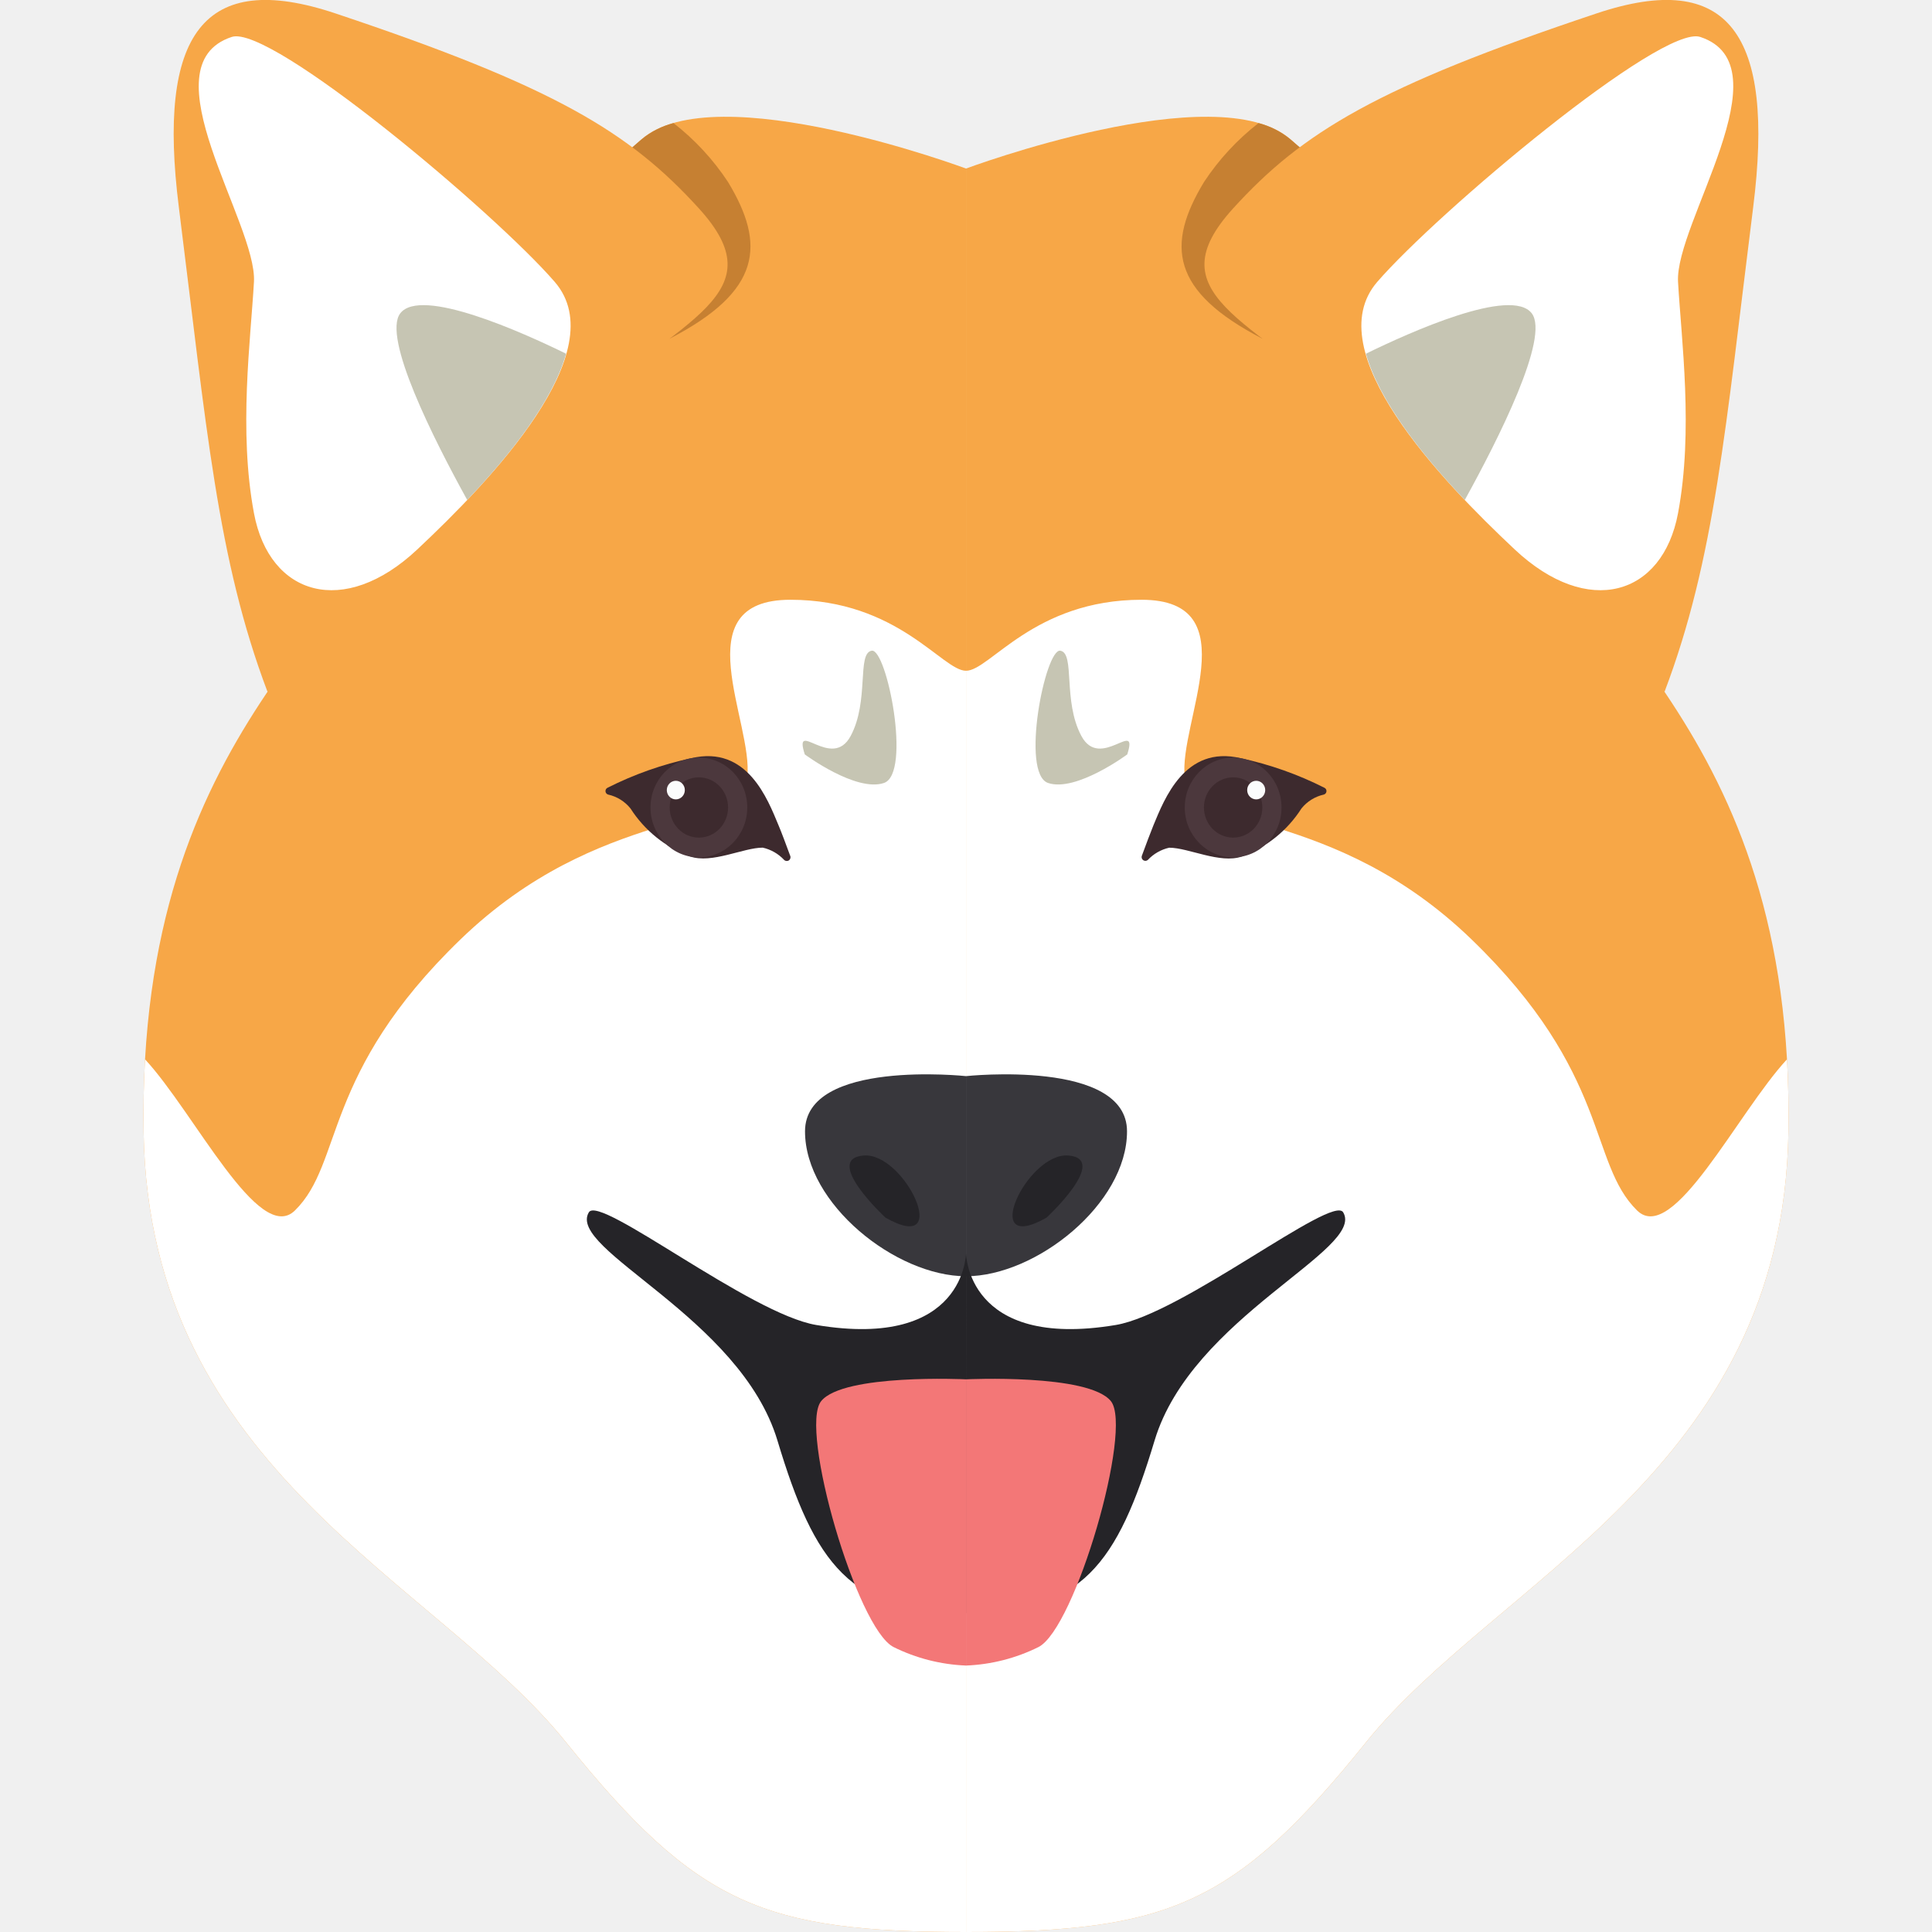
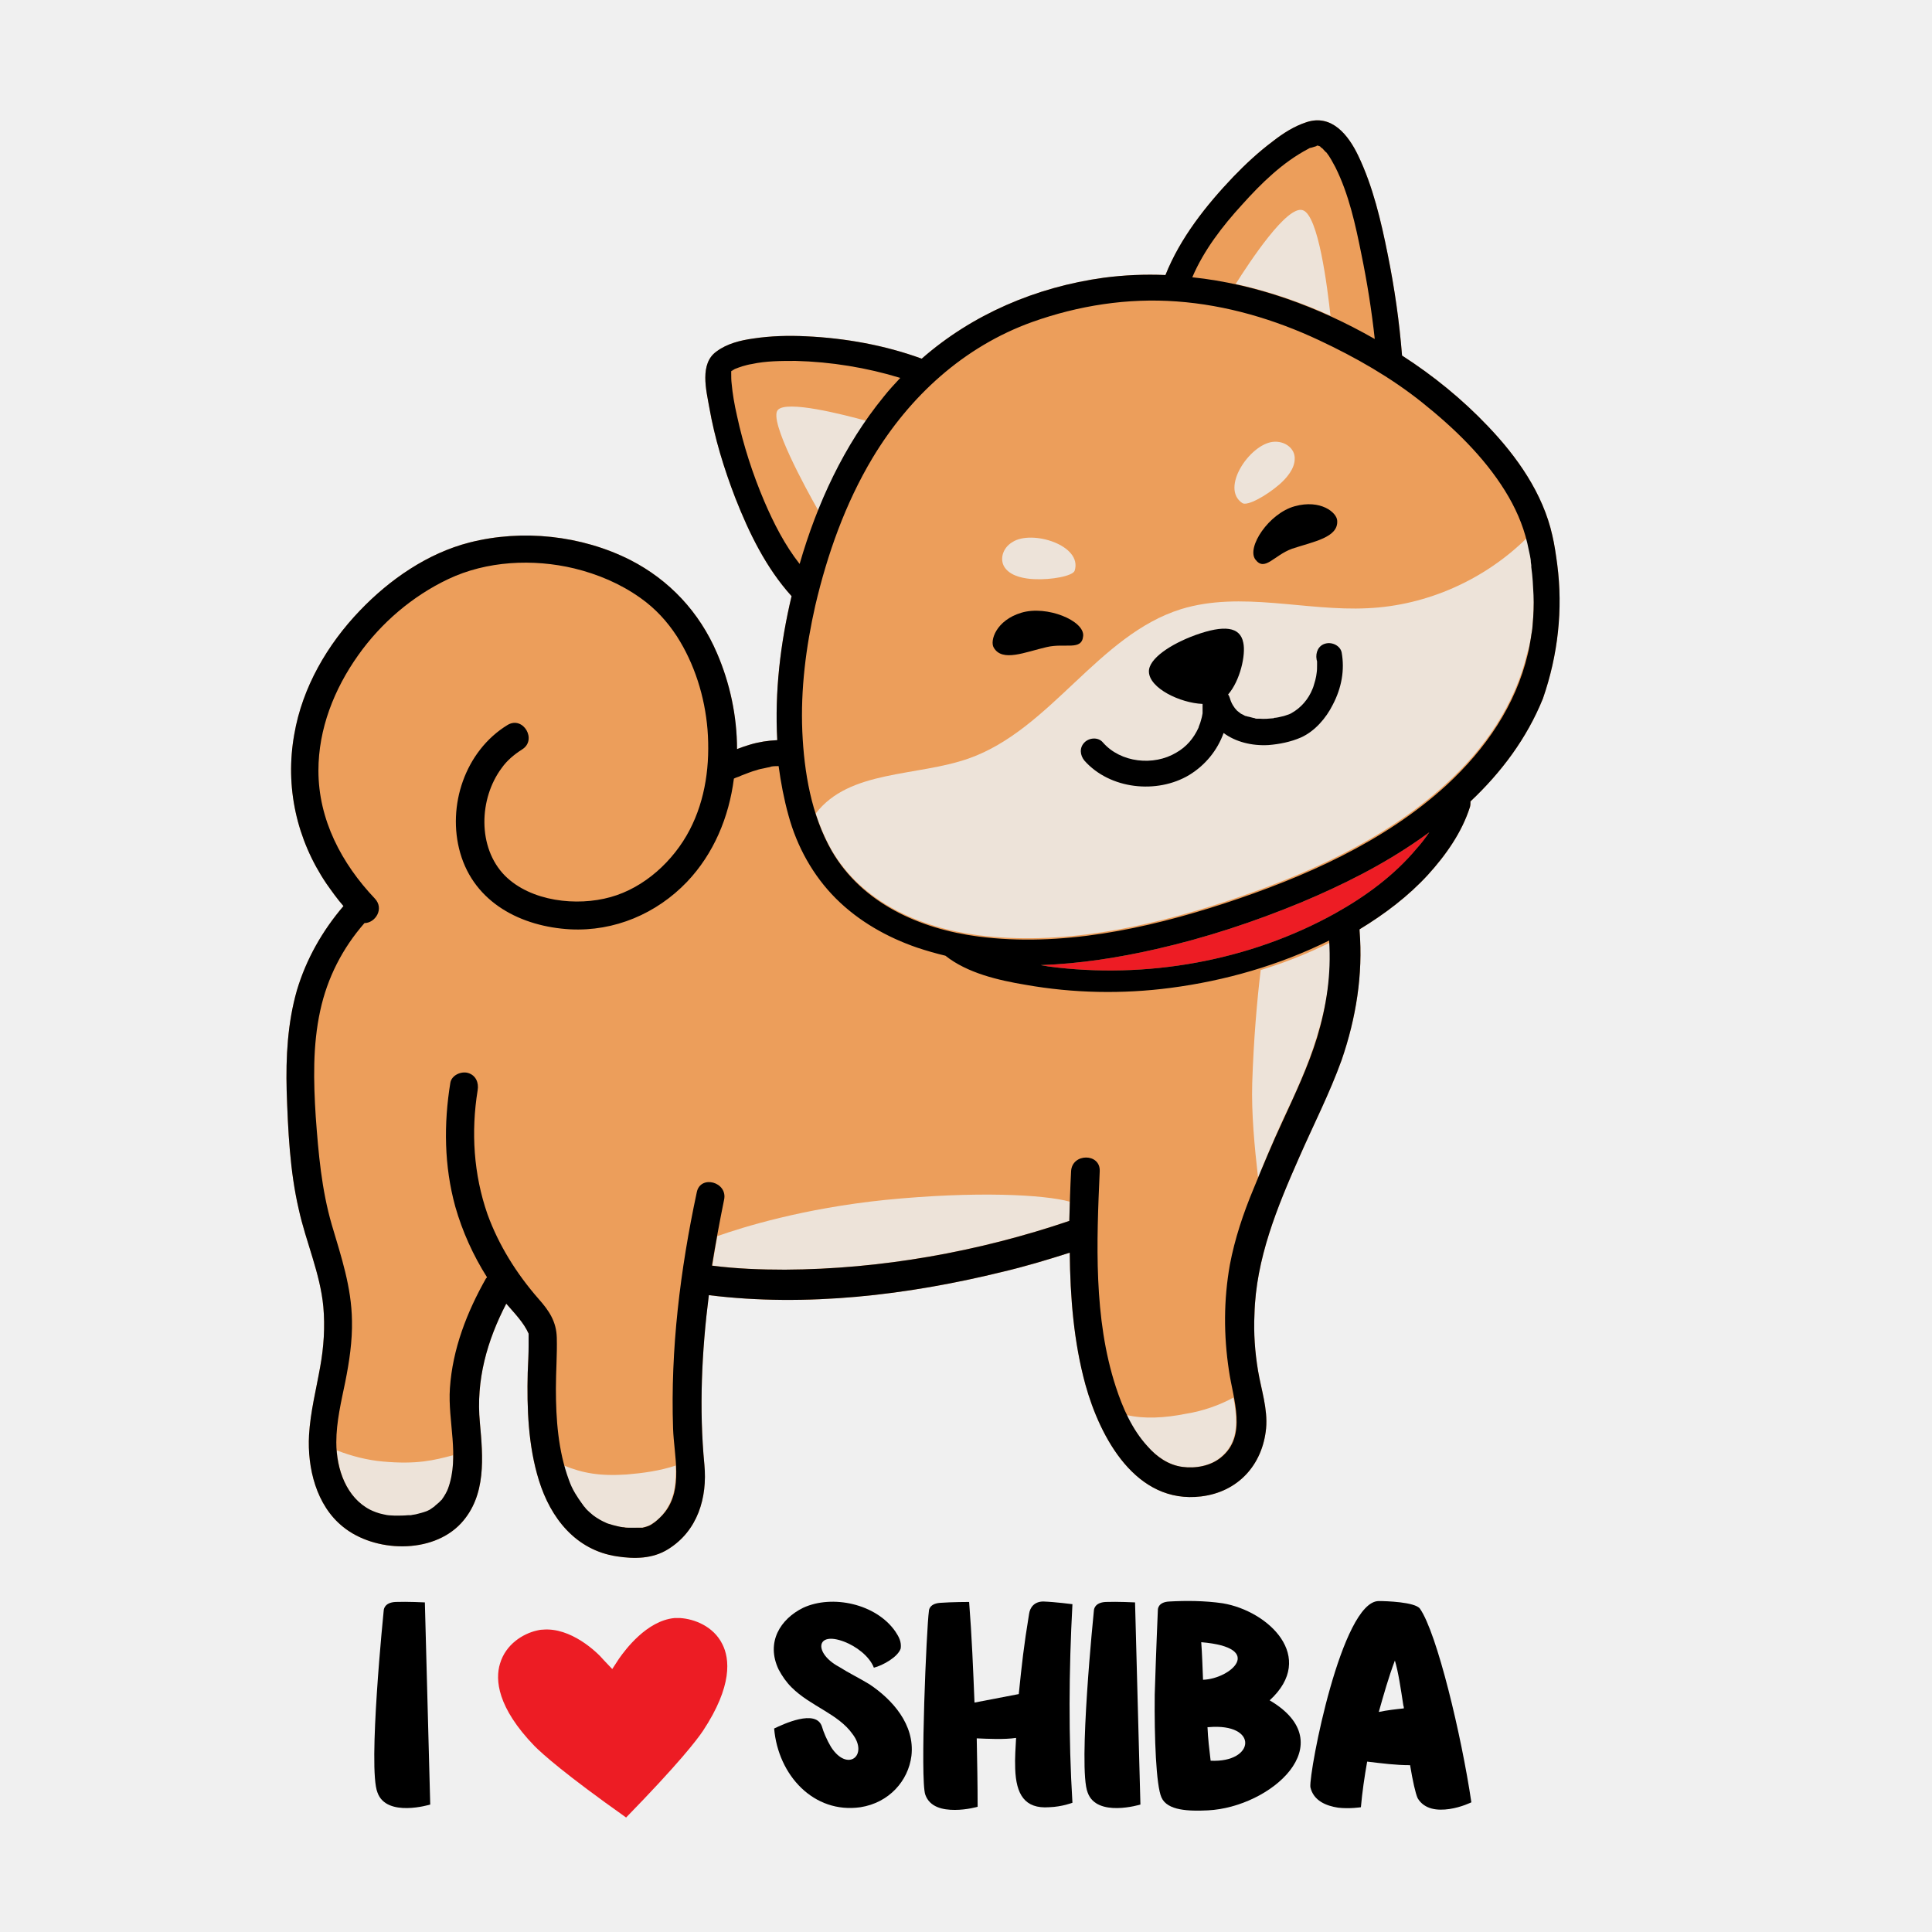
- <svg xmlns="http://www.w3.org/2000/svg" width="800px" height="800px" viewBox="-7.13 0 96 96">
-   <g transform="translate(-679.648 -177.845)">
-     <path d="M720.519,186.22s-12.467-4.646-16.122-1.452c-4.617,4.035-8.364,6.842-10.95,15.47s-14.129,13.451-13.792,33.889c.277,16.835,14.507,22.233,21,30.307s9.829,9.411,19.864,9.411Z" fill="#f7a747" />
-     <path d="M711.793,207.647c-5.36,0-1.822,6.11-2.144,8.824s-7.333,1.368-14.25,8.053-5.8,11.092-8.227,13.47c-1.786,1.748-4.985-4.851-7.447-7.512q-.1,1.737-.07,3.645c.277,16.835,14.507,22.233,21,30.307s9.829,9.411,19.864,9.411v-62.67C719.337,211.175,717.153,207.647,711.793,207.647Z" fill="#ffffff" />
-     <path d="M720.519,231.317s-8-.857-8,2.744,4.516,7.2,8,7.2Z" fill="#38373c" />
-     <path d="M716.517,238.349s-3.145-2.915-1.087-3.087S719.909,240.275,716.517,238.349Z" fill="#252428" />
-     <path d="M720.519,240.094s0,4.831-7.441,3.589c-3.294-.55-10.76-6.494-11.3-5.6-1.122,1.859,7.522,5.194,9.371,11.341s3.615,8.577,9.371,8.577Z" fill="#252428" />
-     <path d="M720.519,246.383s-6.094-.292-7.2,1.086,1.776,11.3,3.6,12.217a8.878,8.878,0,0,0,3.6.919Z" fill="#f37777" />
-     <path d="M711.2,218.847c-.534-1.278-1.55-3.986-4.327-3.329a17.241,17.241,0,0,0-4.176,1.475.182.182,0,0,0,.039.334,1.965,1.965,0,0,1,1.11.689A5.994,5.994,0,0,0,706.8,220.4c1.094.379,2.657-.437,3.618-.436a2.076,2.076,0,0,1,1.062.609.186.186,0,0,0,.3-.211C711.586,219.835,711.341,219.176,711.2,218.847Z" fill="#3d2a2e" />
-     <ellipse cx="2.404" cy="2.479" rx="2.404" ry="2.479" transform="translate(704.841 215.489)" fill="#4c383d" />
-     <ellipse cx="1.451" cy="1.497" rx="1.451" ry="1.497" transform="translate(705.794 216.471)" fill="#3d2a2e" />
-     <ellipse cx="0.448" cy="0.462" rx="0.448" ry="0.462" transform="translate(705.651 216.642)" fill="#fbfcfc" />
-     <path d="M712.507,215.331s2.542,1.885,3.931,1.421.142-6.7-.606-6.574-.109,2.493-1.046,4.239S711.924,213.5,712.507,215.331Z" fill="#c6c5b3" />
-     <path d="M705.984,183.961a4.113,4.113,0,0,0-1.587.807c-1.57,1.372-3.037,2.606-4.395,3.972l5.792,5.932c4.567-2.359,4.783-4.669,2.9-7.782A12.22,12.22,0,0,0,705.984,183.961Z" fill="#c68032" />
-     <path d="M707.245,188.2c-3.447-3.791-7.162-6.048-18.06-9.689-6.575-2.2-8.861,1.037-7.781,9.625,1.38,10.971,1.906,17.479,4.407,24.086,0,0,8.878-8.693,14.844-13.647S711.074,192.412,707.245,188.2Z" fill="#f7a747" />
-     <path d="M684.035,179.68c1.931-.635,13.064,8.721,16.048,12.173s-3.206,9.894-6.837,13.3-7.339,2.305-8.109-1.809-.165-8.587,0-11.493S679.717,181.1,684.035,179.68Z" fill="#ffffff" />
-     <path d="M700.648,195.421c-2.189-1.072-7.221-3.335-8.24-2.008-.905,1.18,1.659,6.257,3.326,9.275C697.852,200.459,699.984,197.783,700.648,195.421Z" fill="#c6c5b3" />
-     <path d="M720.519,186.22s12.466-4.646,16.121-1.452c4.618,4.035,8.364,6.842,10.95,15.47s14.129,13.451,13.793,33.889c-.277,16.835-14.508,22.233-21,30.307s-9.829,9.411-19.864,9.411Z" fill="#f7a747" />
-     <path d="M729.244,207.647c5.36,0,1.822,6.11,2.144,8.824s7.334,1.368,14.251,8.053,5.8,11.092,8.226,13.47c1.786,1.748,4.985-4.851,7.447-7.512.066,1.158.092,2.371.071,3.645-.277,16.835-14.508,22.233-21,30.307s-9.828,9.411-19.863,9.411v-62.67C721.7,211.175,723.884,207.647,729.244,207.647Z" fill="#ffffff" />
-     <path d="M720.519,231.317s8-.857,8,2.744-4.517,7.2-8,7.2Z" fill="#38373c" />
-     <path d="M724.521,238.349s3.144-2.915,1.086-3.087S721.128,240.275,724.521,238.349Z" fill="#252428" />
-     <path d="M720.519,240.094s0,4.831,7.44,3.589c3.294-.55,10.76-6.494,11.3-5.6,1.123,1.859-7.521,5.194-9.37,11.341s-3.616,8.577-9.371,8.577Z" fill="#252428" />
-     <path d="M720.519,246.383s6.093-.292,7.2,1.086-1.776,11.3-3.6,12.217a8.879,8.879,0,0,1-3.6.919Z" fill="#f37777" />
-     <path d="M729.834,218.847c.534-1.278,1.551-3.986,4.328-3.329a17.209,17.209,0,0,1,4.175,1.475.182.182,0,0,1-.039.334,1.968,1.968,0,0,0-1.11.689,5.99,5.99,0,0,1-2.956,2.387c-1.093.379-2.656-.437-3.618-.436a2.08,2.08,0,0,0-1.062.609.187.187,0,0,1-.295-.211C729.451,219.835,729.7,219.176,729.834,218.847Z" fill="#3d2a2e" />
-     <ellipse cx="2.404" cy="2.479" rx="2.404" ry="2.479" transform="translate(731.388 215.489)" fill="#4c383d" />
-     <ellipse cx="1.451" cy="1.497" rx="1.451" ry="1.497" transform="translate(732.341 216.471)" fill="#3d2a2e" />
-     <ellipse cx="0.448" cy="0.462" rx="0.448" ry="0.462" transform="translate(734.49 216.642)" fill="#fbfcfc" />
-     <path d="M728.531,215.331s-2.543,1.885-3.931,1.421-.143-6.7.605-6.574.109,2.493,1.047,4.239S729.114,213.5,728.531,215.331Z" fill="#c6c5b3" />
-     <path d="M735.053,183.961a4.106,4.106,0,0,1,1.587.807c1.571,1.372,3.038,2.606,4.395,3.972l-5.791,5.932c-4.567-2.359-4.783-4.669-2.9-7.782A12.235,12.235,0,0,1,735.053,183.961Z" fill="#c68032" />
-     <path d="M733.792,188.2c3.447-3.791,7.162-6.048,18.06-9.689,6.575-2.2,8.862,1.037,7.781,9.625-1.38,10.971-1.9,17.479-4.406,24.086,0,0-8.879-8.693-14.844-13.647S729.964,192.412,733.792,188.2Z" fill="#f7a747" />
-     <path d="M757,179.68c-1.931-.635-13.063,8.721-16.048,12.173s3.206,9.894,6.838,13.3,7.339,2.305,8.109-1.809.165-8.587,0-11.493S761.32,181.1,757,179.68Z" fill="#ffffff" />
-     <path d="M740.39,195.421c2.188-1.072,7.221-3.335,8.239-2.008.906,1.18-1.659,6.257-3.326,9.275C743.185,200.459,741.053,197.783,740.39,195.421Z" fill="#c6c5b3" />
+ <svg xmlns="http://www.w3.org/2000/svg" version="1.1" id="Layer_1" x="0px" y="0px" width="432px" height="432px" viewBox="0 0 432 432" style="enable-background:new 0 0 432 432;" xml:space="preserve">
+   <style type="text/css">
+ 	.st0{fill:#EC9E5B;}
+ 	.st1{fill:#EDE3D9;}
+ 	.st2{fill:#ED1C24;}
+ </style>
+   <g>
+     <path class="st0" d="M348.2,126.2c-0.3-2.2-0.6-4.4-1.1-6.5c-2.1-9.4-7.9-17.6-14.4-24.4c-5.7-6-12.2-11.3-19.2-15.8   c-0.6-7.6-1.7-15.2-3.2-22.6c-1.5-7.5-3.3-15.2-6.6-22.1c-2.2-4.6-5.9-9.3-11.5-7.5c-2.8,0.9-5.3,2.5-7.6,4.3   c-3.2,2.4-6.1,5.1-8.8,7.9c-6.1,6.4-11.9,13.7-15.2,22c-4.6-0.2-9.2,0-13.8,0.6c-15.2,2.1-29.4,8.2-40.7,18.1   c-8.2-3-17.1-4.6-25.8-5c-4-0.2-7.9-0.1-11.9,0.5c-2.8,0.4-5.8,1.1-8.2,2.9c-3.8,2.7-2.3,8.6-1.6,12.5c1.2,6.9,3.3,13.7,5.8,20.2   c3.1,7.9,6.9,15.7,12.6,22c-2.5,10.5-3.8,21.4-3.2,32.2c-2.1,0.1-4.1,0.4-6.1,1c-1,0.3-1.9,0.6-2.9,1c0-7.4-1.6-14.8-4.5-21.5   c-3.9-9.1-10.6-16.3-19.4-20.8c-10.9-5.5-24.1-6.9-35.9-3.9c-9.4,2.4-17.9,8.3-24.5,15.2c-7.3,7.6-12.9,17.2-14.7,27.7   c-2.1,11.7,0.5,23.5,7.2,33.4c1.2,1.7,2.4,3.4,3.8,5c-4.7,5.5-8.3,11.8-10.4,18.8c-2.1,7.3-2.5,15-2.3,22.5   c0.3,8.8,0.7,17.9,2.7,26.5c1.6,7.3,4.8,14.3,5.5,21.8c0.4,4.5,0.1,9-0.7,13.4c-0.9,5.1-2.2,10.1-2.5,15.3   c-0.4,7.3,1.6,15.7,7.6,20.5c7,5.7,19.9,6.2,26.4-0.8c5.7-6.2,4.9-14.8,4.2-22.5c-0.9-9.5,1.6-18.3,5.9-26.6c1.8,2.1,3.9,4.2,5,6.7   c0,0,0,0.1,0,0.2c0,0.2,0,0.4,0,0.6c0,0.6,0,1.2,0,1.8c0,2-0.1,4-0.2,6.1c-0.2,8,0.1,16.4,2.5,24.1c2.6,8.4,8.2,15.6,17.4,17   c3.9,0.6,8,0.6,11.5-1.6c6.6-4.1,8.8-11.5,8.1-18.9c-1.2-12.5-0.6-25.3,1-37.9c21.8,2.7,44.4,0,65.6-5.2c5.1-1.2,10.1-2.7,15.1-4.3   c0.1,10,0.9,20,3.5,29.5c3.3,11.9,11.3,26.8,25.9,25c8.2-1,13.7-7,14.5-15.2c0.4-4.4-1.1-8.7-1.8-12.9c-0.7-4.2-1-8.4-0.8-12.6   c0.3-12.4,5.1-24,10-35.1c3.2-7.3,6.8-14.3,9.5-21.8c3.2-9.3,4.8-19.1,4-28.9c0-0.1,0-0.2,0-0.3c5.6-3.4,10.9-7.4,15.3-12.2   c4-4.4,7.6-9.5,9.4-15.2c0.1-0.4,0.1-0.8,0.1-1.2c6.9-6.5,12.6-14.1,16.2-23C348.4,146.4,349.5,136.2,348.2,126.2z" />
+     <g>
+       <path class="st1" d="M342.3,142.7c0.2-1.5,0.3-1.5,0.4-3c0.2-2.3,0.3-4.6,0.3-6.9c0-2.1-0.2-4.2-0.5-6.3c0-0.1,0-0.1,0-0.2    c0,0,0-0.1,0-0.2c0-0.2-0.1-0.5-0.1-0.7c-0.1-0.5-0.2-1-0.2-1.5c-0.2-0.9-0.4-1.9-0.6-2.8c-0.1-0.3-0.2-0.5-0.2-0.8    c-9.4,9.3-22.3,15.1-35.6,15.7c-13.9,0.7-28.3-3.9-41.7,0.2c-18.6,5.8-29.1,26.9-47.5,33.4c-11.7,4.1-26.7,2.5-34.2,12.3    c0.9,2.8,2.1,5.6,3.5,8.1c6.8,11.7,19.7,17.4,32.7,19.1c18.5,2.4,37.6-1.7,55.1-7.4c17.7-5.8,35.7-13.7,49.6-26.4    c8.8-8,15.5-17.9,18.2-29.3C341.8,145.1,342.1,143.9,342.3,142.7z" />
+       <path class="st1" d="M297.5,210.7c-5,2.5-10.3,4.6-15.6,6.2c-0.8,6.5-1.6,15.7-1.9,25.3c-0.2,6.6,0.5,14.1,1.3,21.1    c1.7-4.2,3.5-8.4,5.4-12.6c2.9-6.1,5.7-12.2,7.7-18.7C296.6,225,297.7,217.9,297.5,210.7C297.5,210.7,297.5,210.7,297.5,210.7z" />
+       <path class="st1" d="M239.1,273c0-1.5,0.1-2.9,0.1-4.3c-5.7-1.6-21-2.4-41.2-0.4c-18.5,1.9-31.9,6.1-37.6,8.1    c-0.4,2.2-0.8,4.4-1.1,6.6c5.4,0.7,10.8,0.9,16.3,0.9C196.9,283.8,218.7,279.9,239.1,273z" />
+       <path class="st1" d="M85.6,326.8c-3.4-0.3-7-1.2-10.3-2.5c0.4,5.5,2.7,10.9,7.5,13.4c0.6,0.3,1.8,0.7,2.9,1    c1.3,0.3,1.2,0.3,2.6,0.3c1,0,2,0,3-0.1c0.2,0,0.3,0,0.5,0c0,0,0,0,0.1,0c0,0,0,0,0,0c0.4-0.1,0.8-0.1,1.1-0.2    c0.8-0.2,1.6-0.4,2.4-0.7c0.1-0.1,0.7-0.4,0.8-0.4c0.4-0.2,0.7-0.4,1-0.7c0,0,0.8-0.7,0.9-0.8c0.1-0.1,0.3-0.3,0.4-0.4    c0.1-0.1,0.1-0.1,0.2-0.2c0,0,0-0.1,0.1-0.1c0.6-0.8,1.2-1.9,1.4-2.5c0.9-2.4,1.2-4.9,1.1-7.5C97.1,326.5,93.3,327.5,85.6,326.8z" />
+       <path class="st1" d="M126.1,327.7c0.3,1.1,0.6,2.1,1,3.2c0.4,1.1,0.7,1.8,1.4,3c0.5,0.8,1,1.7,1.6,2.4c0.1,0.1,0.1,0.1,0.1,0.1    c0,0,0.1,0.1,0.2,0.3c0.1,0.2,0.3,0.3,0.4,0.5c0.3,0.3,0.6,0.7,1,1c0.2,0.2,0.5,0.4,0.7,0.6c0.1,0.1,0.5,0.4,0.7,0.5    c0.6,0.4,1.3,0.8,2,1.1c0.1,0.1,0.5,0.2,0.7,0.3c0.3,0.1,0.6,0.2,1,0.3c0.8,0.2,1.5,0.4,2.3,0.5c0,0,0,0,0,0c0.1,0,0.1,0,0.2,0    c0.3,0,0.6,0.1,0.9,0.1c0.7,0,1.4,0.1,2.1,0c0.3,0,0.6,0,0.8,0c0.1,0,0.3,0,0.4,0c0,0,0,0,0,0c0,0,0,0,0,0    c1.1-0.3,1.6-0.4,2.8-1.3c0.7-0.5,1.6-1.3,2.2-2.2c2.3-3,2.6-6.7,2.5-10.4c-3.6,1.2-7.4,1.7-11,2    C134.1,330.1,130.3,329.4,126.1,327.7z" />
+       <path class="st1" d="M251.9,316.4c1.2,2.5,2.7,4.9,4.6,7c2.1,2.3,4.7,4.1,7.8,4.6c2.9,0.4,6.3-0.2,8.6-2.1    c4.2-3.4,3.8-8.5,2.9-13.4c-3.1,1.7-6.8,3-10.5,3.6C260.3,317.1,255.8,317.3,251.9,316.4z" />
+       <path class="st1" d="M193.7,94.1c-5.1-1.4-17.9-4.7-19.8-2.4c-2,2.4,6.3,17.6,9.1,22.5C185.8,107.1,189.3,100.3,193.7,94.1z" />
+       <path class="st1" d="M297.5,70.6c-0.7-6.4-2.7-22.5-6.2-23.6c-3.5-1.2-11.9,11.6-15,16.5C283.6,65.1,290.7,67.5,297.5,70.6z" />
+       <path class="st1" d="M224.9,127.2c1.4,1.7,4.2,2.2,6.3,2.3c3.9,0.2,8.7-0.7,9.1-1.9c1.8-5.7-9.6-9.2-13.9-6.4    C224,122.6,223.4,125.5,224.9,127.2z" />
+       <path class="st1" d="M284.6,98.8c-5.2,0.6-11.8,10.4-6.8,13.7c1.1,0.7,5.3-1.6,8.3-4.2c1.6-1.4,3.4-3.5,3.4-5.7    C289.6,100.3,287.3,98.5,284.6,98.8z" />
+     </g>
+     <g>
+       <path class="st2" d="M316.8,189.7c-5,6-11.4,10.7-18.2,14.5c-19.2,10.7-42.4,14.8-64.2,11.9c-0.6-0.1-1.2-0.2-1.7-0.3    c8.8-0.3,17.6-1.7,25.9-3.6c11-2.5,21.9-6.1,32.3-10.4c9.3-3.9,18.3-8.4,26.6-14.2c0.7-0.5,1.4-1,2.1-1.5    C318.7,187.4,317.8,188.6,316.8,189.7z" />
+       <path class="st2" d="M121.3,364.4c-0.4,0-0.9,0.1-1.3,0.2c-3,0.7-6.9,3-8.2,7.4c-1.1,3.6-0.6,9.8,7.7,18.4    c1.8,1.8,6.8,6.3,20.5,16c11.7-12,15.8-17.3,17.2-19.4c6.6-10,6-16.1,4.3-19.4c-2-4-6.3-5.6-9.4-5.8c-0.4,0-0.9,0-1.3,0    c-6.2,0.6-11,7.1-12.4,9.1l-1.5,2.3l-1.9-2C133.5,369.4,127.6,363.8,121.3,364.4L121.3,364.4z" />
+     </g>
+     <g>
+       <path d="M222.2,144.8c-0.9-1.5,0.5-6.1,6.2-7.8c5.7-1.7,14.1,1.8,13.8,5.2s-4,1.5-8.2,2.5C229.2,145.8,224.1,148.1,222.2,144.8z" />
+       <path d="M299,116.4c-0.1-1.8-3.7-4.8-9.5-3.2s-10.8,9.2-8.8,11.9c2.1,2.8,4.1-0.9,8.2-2.4C293.7,121.1,299.3,120.2,299,116.4z" />
+       <path d="M348.2,126.2c-0.3-2.2-0.6-4.4-1.1-6.5c-2.1-9.4-7.9-17.6-14.4-24.4c-5.7-6-12.2-11.3-19.2-15.8    c-0.6-7.6-1.7-15.2-3.2-22.6c-1.5-7.5-3.3-15.2-6.6-22.1c-2.2-4.6-5.9-9.3-11.5-7.5c-2.8,0.9-5.3,2.5-7.6,4.3    c-3.2,2.4-6.1,5.1-8.8,7.9c-6.1,6.4-11.9,13.7-15.2,22c-4.6-0.2-9.2,0-13.8,0.6c-15.2,2.1-29.4,8.2-40.7,18.1    c-8.2-3-17.1-4.6-25.8-5c-4-0.2-7.9-0.1-11.9,0.5c-2.8,0.4-5.8,1.1-8.2,2.9c-3.8,2.7-2.3,8.6-1.6,12.5c1.2,6.9,3.3,13.7,5.8,20.2    c3.1,7.9,6.9,15.7,12.6,22c-2.5,10.5-3.8,21.4-3.2,32.2c-2.1,0.1-4.1,0.4-6.1,1c-1,0.3-1.9,0.6-2.9,1c0-7.4-1.6-14.8-4.5-21.5    c-3.9-9.1-10.6-16.3-19.4-20.8c-10.9-5.5-24.1-6.9-35.9-3.9c-9.4,2.4-17.9,8.3-24.5,15.2c-7.3,7.6-12.9,17.2-14.7,27.7    c-2.1,11.7,0.5,23.5,7.2,33.4c1.2,1.7,2.4,3.4,3.8,5c-4.7,5.5-8.3,11.8-10.4,18.8c-2.1,7.3-2.5,15-2.3,22.5    c0.3,8.8,0.7,17.9,2.7,26.5c1.6,7.3,4.8,14.3,5.5,21.8c0.4,4.5,0.1,9-0.7,13.4c-0.9,5.1-2.2,10.1-2.5,15.3    c-0.4,7.3,1.6,15.7,7.6,20.5c7,5.7,19.9,6.2,26.4-0.8c5.7-6.2,4.9-14.8,4.2-22.5c-0.9-9.5,1.6-18.3,5.9-26.6    c1.8,2.1,3.9,4.2,5,6.7c0,0,0,0.1,0,0.2c0,0.2,0,0.4,0,0.6c0,0.6,0,1.2,0,1.8c0,2-0.1,4-0.2,6.1c-0.2,8,0.1,16.4,2.5,24.1    c2.6,8.4,8.2,15.6,17.4,17c3.9,0.6,8,0.6,11.5-1.6c6.6-4.1,8.8-11.5,8.1-18.9c-1.2-12.5-0.6-25.3,1-37.9c21.8,2.7,44.4,0,65.6-5.2    c5.1-1.2,10.1-2.7,15.1-4.3c0.1,10,0.9,20,3.5,29.5c3.3,11.9,11.3,26.8,25.9,25c8.2-1,13.7-7,14.5-15.2c0.4-4.4-1.1-8.7-1.8-12.9    c-0.7-4.2-1-8.4-0.8-12.6c0.3-12.4,5.1-24,10-35.1c3.2-7.3,6.8-14.3,9.5-21.8c3.2-9.3,4.8-19.1,4-28.9c0-0.1,0-0.2,0-0.3    c5.6-3.4,10.9-7.4,15.3-12.2c4-4.4,7.6-9.5,9.4-15.2c0.1-0.4,0.1-0.8,0.1-1.2c6.9-6.5,12.6-14.1,16.2-23    C348.4,146.4,349.5,136.2,348.2,126.2z M277.7,45.8c4.3-4.8,9.1-9.5,14.8-12.5c0.7-0.4,0.1-0.1,0.8-0.3c0.4-0.1,0.9-0.3,1.3-0.4    c-1.1,0.2,1.2-0.4,0,0c0.1,0,0.4,0.1,0.5,0.1c0.1,0.1,0.2,0.1,0.2,0.2c0.2,0.2,0.3,0.2,0.3,0.2c0,0,0.1,0.1,0.2,0.2    c0.1,0.1,0.7,0.8,0.8,0.8c0.8,1,1.4,2.2,2,3.3c3,6,4.5,12.9,5.8,19.4c1.3,6.3,2.3,12.6,3,19c-12.6-7.2-26.5-12.3-40.8-13.8    C269.2,55.9,273.4,50.5,277.7,45.8z M163.6,82.9C163.6,82.6,163.8,82.5,163.6,82.9L163.6,82.9z M163.3,83.3c0-0.1,0-0.1,0-0.2    C163.3,83.1,163.3,83.2,163.3,83.3c0.1-0.1,0.1-0.1,0.1-0.1C163.3,83.3,163.2,83.4,163.3,83.3z M170.9,112.1    c-2.6-6.1-4.7-12.6-6.1-19.1c-0.6-2.6-1-5-1.2-7.2c-0.1-0.8-0.1-1.6-0.1-2.4c0-0.1,0-0.2,0-0.3c0,0,0,0,0-0.1    c0.4-0.2,0.7-0.5,1.1-0.6c0.2-0.1,0.8-0.3,1.4-0.5c0.7-0.2,1.4-0.4,2.1-0.5c3.2-0.7,6.5-0.7,9.8-0.7c7.9,0.2,15.9,1.5,23.4,3.8    c-1.3,1.4-2.6,2.8-3.7,4.2c-8.9,10.9-14.9,23.9-18.8,37.4C175.5,121.9,173,117,170.9,112.1z M118,298.1    C118.1,298.3,118.1,298.5,118,298.1L118,298.1z M294.5,232c-2,6.5-4.9,12.6-7.7,18.7c-2.3,4.9-4.4,10-6.5,15.1    c-2.3,5.5-4.2,11.2-5.3,17c-1.4,7.9-1.4,15.8-0.2,23.7c0.9,6.3,4.2,14.6-1.8,19.4c-2.3,1.9-5.7,2.5-8.6,2.1    c-3.1-0.4-5.7-2.2-7.8-4.6c-3.5-3.8-5.6-8.7-7.1-13.3c-5-15.3-4.3-32.4-3.6-48.2c0.2-4.1-6.2-4.1-6.4,0c-0.2,3.7-0.3,7.4-0.4,11.1    c-20.3,6.9-42.1,10.8-63.6,10.9c-5.4,0-10.9-0.2-16.3-0.9c0.8-4.9,1.7-9.8,2.7-14.7c0.9-4-5.3-5.7-6.1-1.7    c-3.7,17.3-5.9,35.1-5.3,52.8c0.2,6.1,2.3,13.4-1.8,18.7c-0.7,0.9-1.6,1.7-2.2,2.2c-1.2,0.9-1.6,1-2.8,1.3c0,0,0,0,0,0    c0,0,0,0,0,0c-0.1,0-0.3,0-0.4,0c-0.3,0-0.6,0-0.8,0c-0.7,0-1.4,0-2.1,0c-0.3,0-0.6,0-0.9-0.1c-0.1,0-0.2,0-0.2,0c0,0,0,0,0,0    c-0.8-0.1-1.5-0.3-2.3-0.5c-0.3-0.1-0.6-0.2-1-0.3c-0.1,0-0.5-0.2-0.7-0.3c-0.7-0.3-1.4-0.7-2-1.1c-0.1-0.1-0.6-0.4-0.7-0.5    c-0.2-0.2-0.5-0.4-0.7-0.6c-0.3-0.3-0.7-0.6-1-1c-0.1-0.2-0.3-0.3-0.4-0.5c-0.1-0.1-0.2-0.2-0.2-0.3c0,0,0,0-0.1-0.1    c-0.6-0.8-1.1-1.6-1.6-2.4c-0.7-1.2-1-1.9-1.4-3c-2.4-6.5-2.9-13.6-2.9-20.4c0-3.8,0.3-7.6,0.2-11.4c-0.1-3.6-1.7-6-4.1-8.7    c-4.9-5.6-8.9-12-11.4-18.9c-3.1-8.9-3.7-18.4-2.2-27.7c0.3-1.7-0.4-3.4-2.2-3.9c-1.5-0.4-3.6,0.5-3.9,2.2    c-1.5,9.2-1.4,18.6,1.1,27.7c1.6,5.6,4,10.9,7.1,15.8c-0.1,0.1-0.1,0.2-0.2,0.2c-4.3,7.6-7.5,15.8-8.1,24.6    c-0.5,7.4,2.2,15.2-0.4,22.4c-0.2,0.6-0.8,1.7-1.4,2.5c0,0.1-0.1,0.1-0.1,0.1c0,0-0.1,0.1-0.2,0.2c-0.1,0.1-0.3,0.3-0.4,0.4    c-0.2,0.2-1,0.8-0.9,0.8c-0.3,0.2-0.7,0.5-1,0.7c-0.1,0.1-0.8,0.4-0.8,0.4c-0.8,0.3-1.6,0.5-2.4,0.7c-0.4,0.1-0.8,0.1-1.1,0.2    c0,0,0,0,0,0c0,0,0,0-0.1,0c-0.2,0-0.3,0-0.5,0c-1,0.1-2,0.1-3,0.1c-1.4-0.1-1.3,0-2.6-0.3c-1.1-0.2-2.3-0.7-2.9-1    c-5.3-2.7-7.6-9-7.6-15.1c0-4.6,1.1-9.1,2-13.5c0.9-4.5,1.6-9.1,1.5-13.7c-0.1-7.5-2.4-14.3-4.5-21.4c-2.3-7.9-3-16-3.6-24.2    c-0.5-7.9-0.7-15.9,1-23.7c1.6-7.4,5-14,9.9-19.6c2.4,0,4.5-3.2,2.3-5.5c-7.4-7.8-12.6-17.6-12.6-28.6c0-9.3,3.5-18.2,8.9-25.8    c5.1-7.2,12.1-13.2,20.1-17c8.6-4.1,19-4.6,28.2-2.4c5.3,1.3,10.3,3.4,14.8,6.6c3.4,2.4,6,5.3,8.1,8.5c4,6.2,6.3,13.6,6.9,20.9    c0.6,7.7-0.4,15.6-4,22.5c-3.6,6.9-10.1,12.9-17.7,15c-7.5,2.1-17.8,1-23.6-4.8c-6.2-6.3-5.8-17.3-0.7-24.1c1.2-1.7,2.8-3,4.5-4.1    c3.5-2.1,0.3-7.6-3.2-5.5c-9.5,5.8-13.6,18.1-10.6,28.6c3.2,11.2,13.7,16.5,24.6,17.1c9.9,0.5,19.3-3.5,26.1-10.6    c6-6.3,9.4-14.5,10.5-23.1c0.2-0.1,0.4-0.2,0.7-0.3c0.1,0,0.2-0.1,0.3-0.1c0.2-0.1,0.5-0.2,0.7-0.3c1.1-0.4,2.2-0.9,3.4-1.2    c0.5-0.2,1.1-0.3,1.6-0.4c0.3-0.1,0.6-0.1,0.9-0.2c0.2,0,1.2-0.3,0.4-0.1c0.6-0.2,1.3-0.2,2-0.2c0.5,3.7,1.2,7.4,2.2,11    c1.9,7,5.5,13.5,10.6,18.6c5.1,5.1,11.5,8.7,18.2,11c2.1,0.7,4.2,1.3,6.3,1.8c4.9,3.9,11.9,5.5,17.9,6.5    c10.7,1.9,21.7,2.1,32.4,0.7c12.3-1.6,24.4-5.1,35.5-10.6c0,0,0,0,0,0C297.7,217.9,296.6,225,294.5,232z M316.8,189.7    c-5,6-11.4,10.7-18.2,14.5c-19.2,10.7-42.4,14.8-64.2,11.9c-0.6-0.1-1.2-0.2-1.7-0.3c8.8-0.3,17.6-1.7,25.9-3.6    c11-2.5,21.9-6.1,32.3-10.4c9.3-3.9,18.3-8.4,26.6-14.2c0.7-0.5,1.4-1,2.1-1.5C318.7,187.4,317.8,188.6,316.8,189.7z M342.7,139.7    c-0.1,1.5-0.2,1.5-0.4,3c-0.2,1.2-0.4,2.4-0.7,3.6c-2.7,11.4-9.4,21.2-18.2,29.3c-13.9,12.7-31.9,20.6-49.6,26.4    c-17.5,5.7-36.6,9.8-55.1,7.4c-13-1.7-25.9-7.4-32.7-19.1c-4.6-8-6.2-17.7-6.6-26.7c-0.4-9.5,0.8-18.9,2.9-28.2    c2.7-11.5,6.7-22.8,12.8-33c8.3-13.8,20.4-24.9,35.7-30.4c10.4-3.7,21.3-5.4,32.3-4.6c11.1,0.8,21.9,4,31.9,8.7    c8.1,3.8,16,8.3,23,13.9c7,5.6,13.7,12,18.5,19.7c2.3,3.7,4,7.5,5,11.7c0.2,0.9,0.4,1.9,0.6,2.8c0.1,0.5,0.2,1,0.2,1.5    c0,0.2,0.1,0.5,0.1,0.7c0,0.1,0,0.2,0,0.2c0,0,0,0.1,0,0.2c0.3,2.1,0.4,4.2,0.5,6.3C343,135.2,342.9,137.5,342.7,139.7z" />
+       <path d="M300,145.9c-0.3-1.5-2.1-2.4-3.6-2c-1.6,0.4-2.3,2-2,3.6c0,0.1,0.1,0.3,0.1,0.4c0,0.3,0,0.5,0,0.8c0,0.6,0,1.2-0.1,1.8    c0,0.1-0.1,0.6-0.1,0.7c-0.1,0.3-0.1,0.6-0.2,0.9c-0.2,0.6-0.4,1.5-0.6,1.9c-0.9,2.3-2.6,4.3-4.8,5.5c-0.1,0.1-0.3,0.1-0.4,0.2    c0,0,0,0,0,0c-0.4,0.1-0.8,0.3-1.2,0.4c-0.4,0.1-0.9,0.2-1.3,0.3c-0.2,0-0.4,0.1-0.7,0.1c-0.1,0-0.2,0-0.3,0.1c0,0,0,0,0,0    c0,0,0,0,0,0c-1.1,0.1-2.1,0.2-3.2,0.1c-0.2,0-0.4,0-0.6,0c-0.1,0-0.3,0-0.4-0.1c-0.6-0.1-1.1-0.3-1.7-0.4c-0.1,0-0.2-0.1-0.3-0.1    c0,0,0,0-0.1,0c0,0,0,0,0,0c-0.3-0.1-0.5-0.3-0.8-0.4c-0.2-0.1-0.4-0.2-0.6-0.4c0,0-0.4-0.3-0.5-0.4c-0.7-0.7-1.3-1.7-1.6-2.8    c-0.1-0.3-0.2-0.6-0.4-0.8c2.7-3.1,4-8.9,3.4-11.6c-0.7-3.6-4.3-4-10.7-1.7c-5.5,2-10.5,5.3-10.4,8.2c0.1,3.7,7,7,12,7.2    c0,0.2,0,0.4,0,0.6c0,0.3,0,0.6,0,0.9c0,0.1,0,0.5,0,0.6c-0.1,0.6-0.2,1.1-0.4,1.7c-0.1,0.5-0.5,1.3-0.5,1.5    c-1.1,2.4-2.7,4.3-5,5.6c-5,3-12.4,2.3-16.4-2.3c-1-1.2-3-1.1-4.1,0c-1.2,1.2-1,2.9,0,4.1c5.7,6.4,16.2,7.5,23.4,3.2    c3.6-2.2,6.3-5.5,7.7-9.4c2.7,2,6.3,2.9,10,2.7c2.5-0.2,5-0.7,7.3-1.7c3.1-1.4,5.6-4.3,7.1-7.3C300,153.8,300.7,149.8,300,145.9z" />
+       <path d="M96.2,403.5c0,0-9.8,3-11.8-2.7c-2.2-5.4,1.4-40.7,1.4-40.7s0-1.8,2.7-1.9c2.5-0.1,6.5,0.1,6.5,0.1L96.2,403.5z" />
+       <path d="M203.8,392.6c-0.7,5.6-5,10.5-11.4,11.5c-10.4,1.5-18.4-7.1-19.3-17.6c1.9-0.9,9.4-4.5,10.7-0.4c0.3,1.1,1.1,3,2,4.5    c3.7,5.8,8.5,1.9,4.8-2.9c-3.2-4.5-9.4-6.2-13.6-10.4c-1.2-1.2-2.1-2.5-2.9-4c-2.9-6.1,0.4-11.3,5.5-13.8c6.5-3,16.3-0.9,20.6,5.3    c0.8,1.2,1.4,2.3,1.2,3.8c-0.6,1.9-4,3.8-6,4.3c-1-2.6-4-4.8-6.6-5.8c-6.5-2.5-6.8,2.6-1.2,5.6c2.2,1.4,4.5,2.5,6.8,3.9    C199.5,380,204.6,385.6,203.8,392.6z" />
+       <path d="M239.8,403.1c0,0-2.3,0.9-5.2,1c-5.5,0.4-7.4-2.9-7.6-8.6c-0.1-2.4,0.1-5,0.2-6.9c-2.7,0.4-6.4,0.2-8.8,0.1    c0.1,5.2,0.2,10.2,0.2,15.3c0,0-2.4,0.7-5.1,0.7c-2.7,0-5.6-0.6-6.6-3.4c-1.2-3.3,0.3-37.7,0.8-41c0,0-0.1-1.7,2.5-1.9    c2.7-0.2,6.5-0.2,6.5-0.2c0.6,7.6,0.9,15.1,1.2,22.5l9.9-1.9c0.7-6.8,1.1-10.6,2.3-17.9c0.2-1.5,1.2-2.8,3.2-2.8    c2.7,0.1,6.5,0.6,6.5,0.6C239,373.5,238.9,388.4,239.8,403.1z" />
+       <path d="M255,403.5c0,0-9.8,3-11.8-2.7c-2.2-5.4,1.4-40.7,1.4-40.7s0-1.8,2.7-1.9c2.5-0.1,6.5,0.1,6.5,0.1L255,403.5z" />
+       <path d="M270.1,404.8c-4.2,0.2-9.1,0.1-10.4-2.9c-1.2-2.7-1.6-13.3-1.5-23c0.3-9.7,0.7-18.9,0.7-18.9s-0.1-1.8,2.6-1.9    c3.6-0.2,7.8-0.2,11.9,0.4c10.2,1.7,21.1,12,10.5,21.7C300.4,389.9,284.1,404.1,270.1,404.8z M269,375.6c6.2-0.2,14-7.2-0.4-8.4    C268.8,369.8,268.9,373.2,269,375.6z M270.2,386.2c-0.1,0-0.1,0-0.2,0c0.1,2.5,0.4,5,0.7,7.5C280.7,394.2,281.5,385.2,270.2,386.2    z" />
+       <path d="M329,403c0,0-2.2,1.1-4.9,1.5c-2.7,0.4-5.6,0.1-7.1-2.4c-0.5-1.1-1.1-3.8-1.7-7.4c-3.2,0-6.2-0.4-9.6-0.8    c-0.6,3.4-1.1,6.8-1.4,10.2c0,0-2.5,0.4-5.1,0.1c-2.6-0.4-5.5-1.5-6.2-4.6c-0.3-3.6,7-41.6,15.3-41.6c1.6,0,8.1,0.2,9.2,1.7    C321.3,365.1,326.8,388.1,329,403z M313.9,382c0-0.2,0-0.4-0.1-0.6c-0.6-3.9-1.1-7.4-1.9-10.1c-1.4,3.7-2.5,7.6-3.6,11.5    C310.2,382.4,312,382.2,313.9,382z" />
+     </g>
  </g>
</svg>
